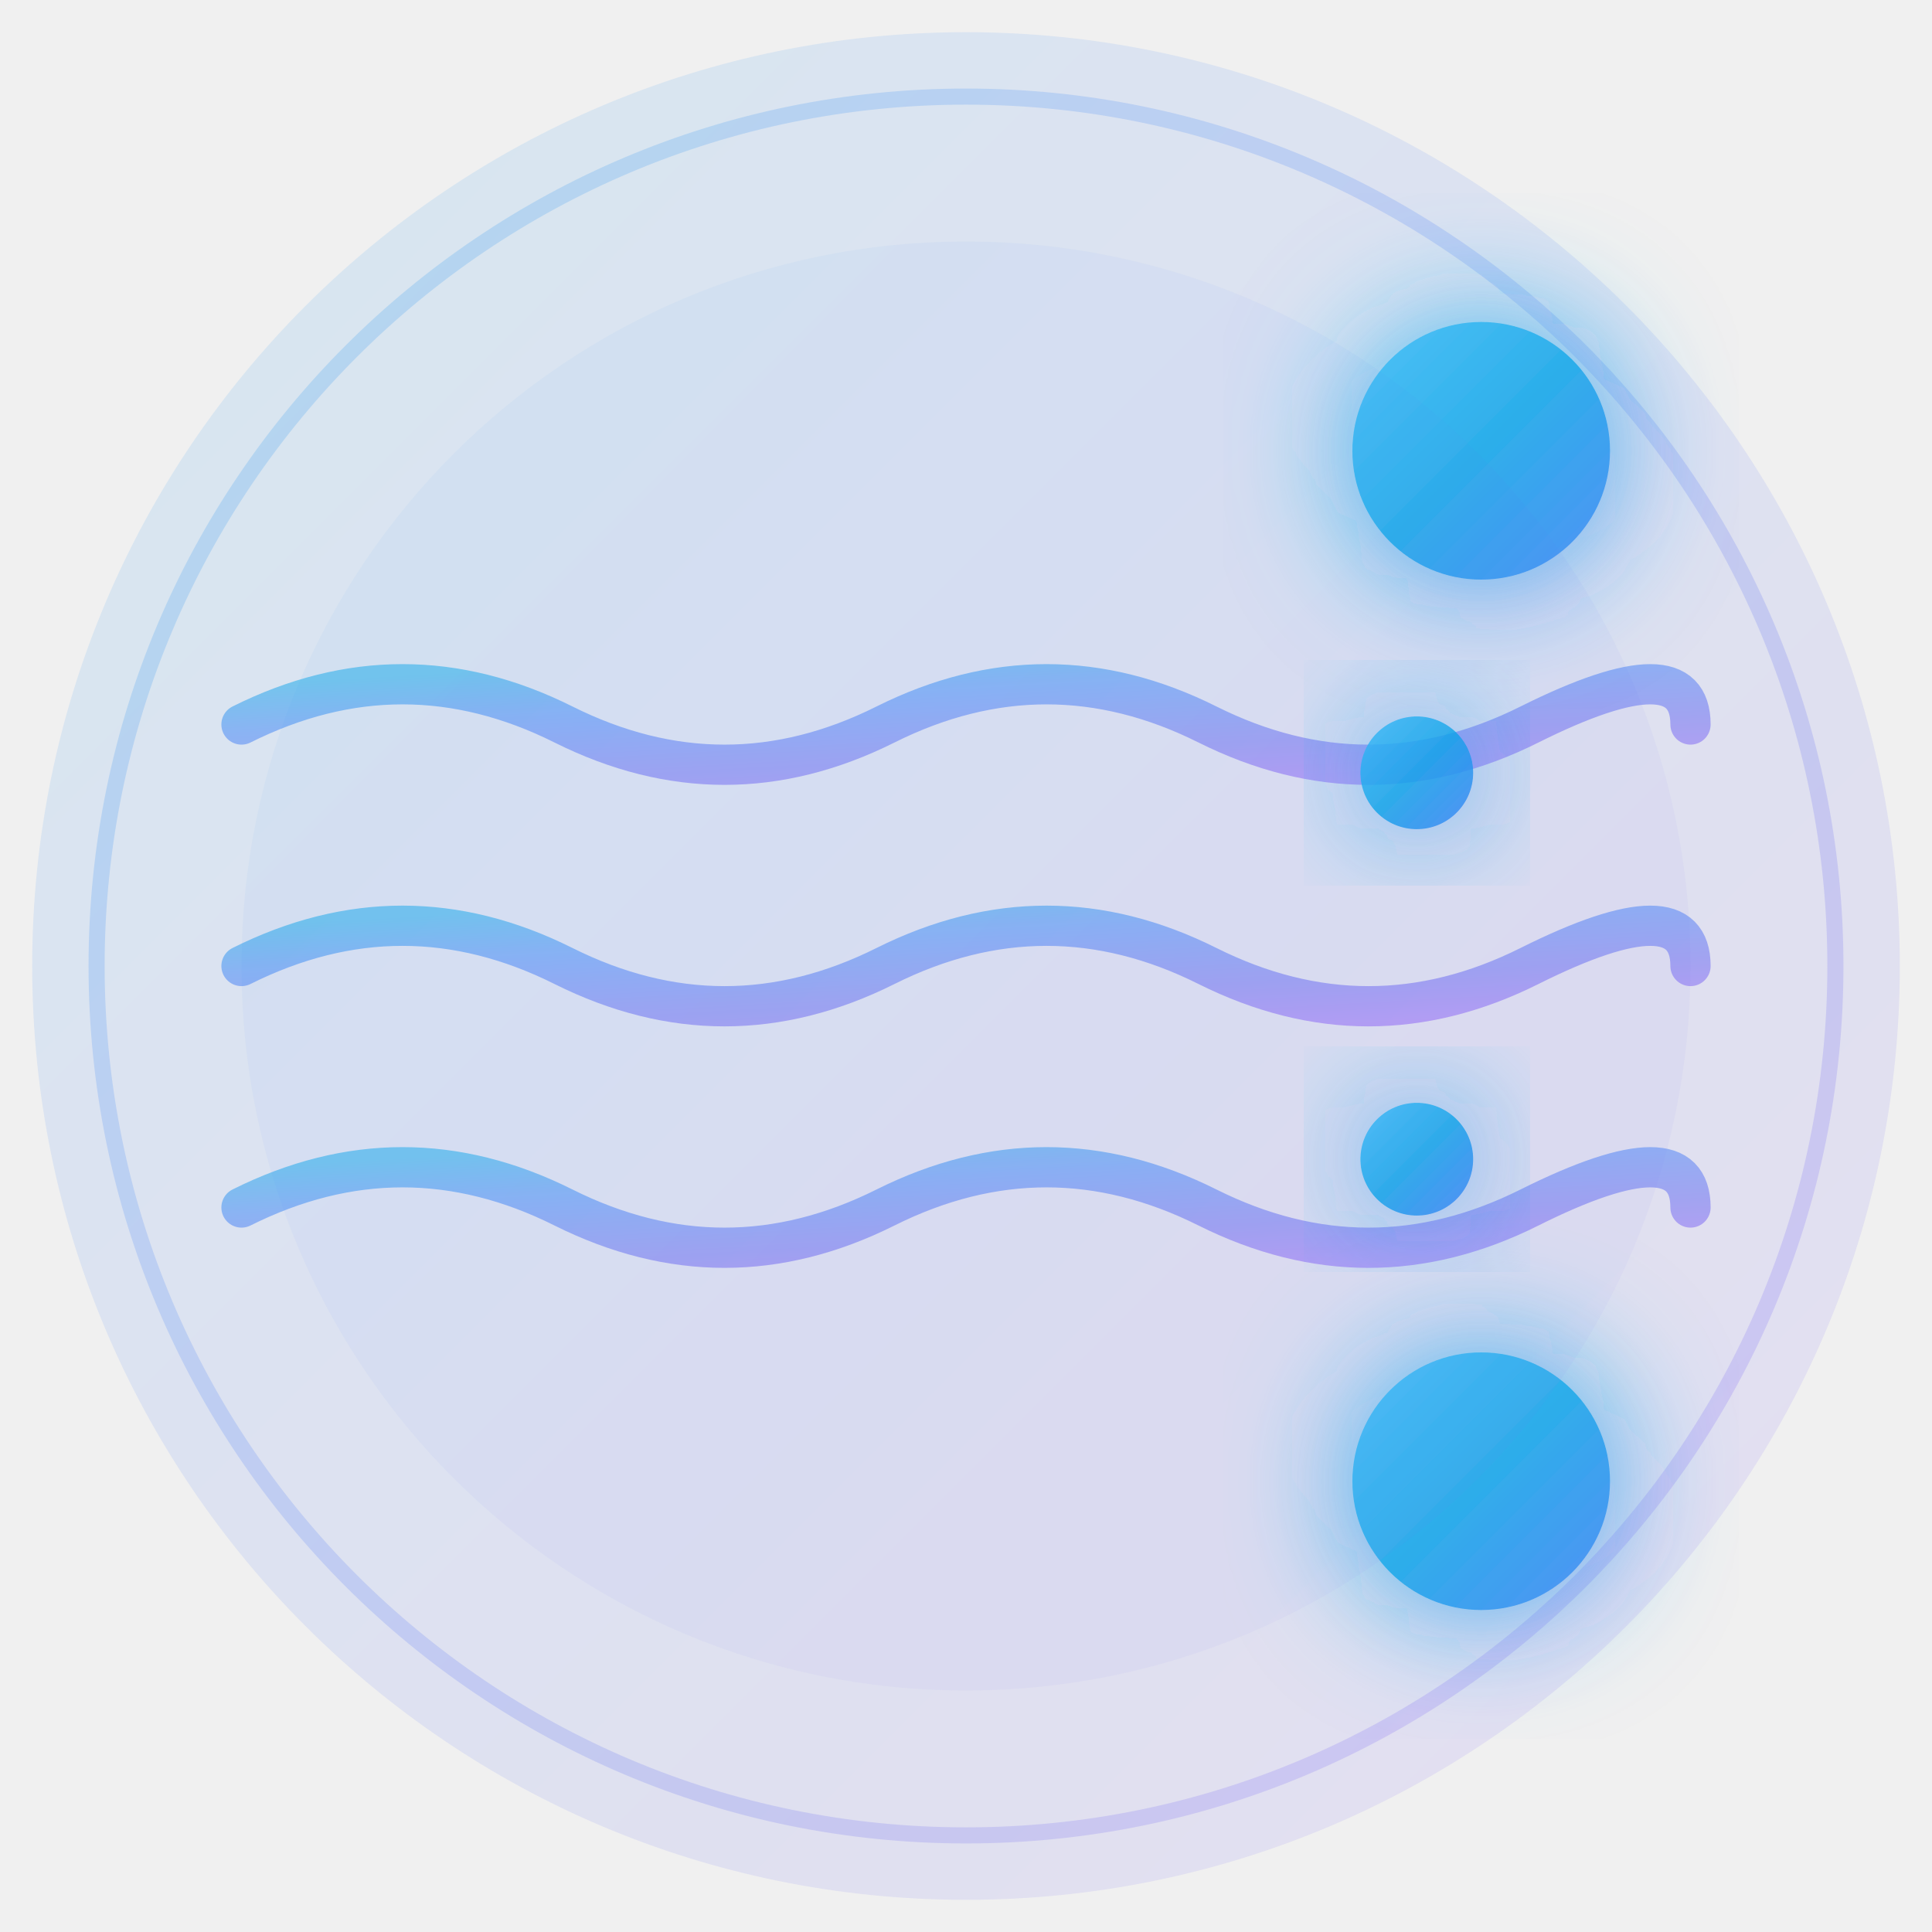
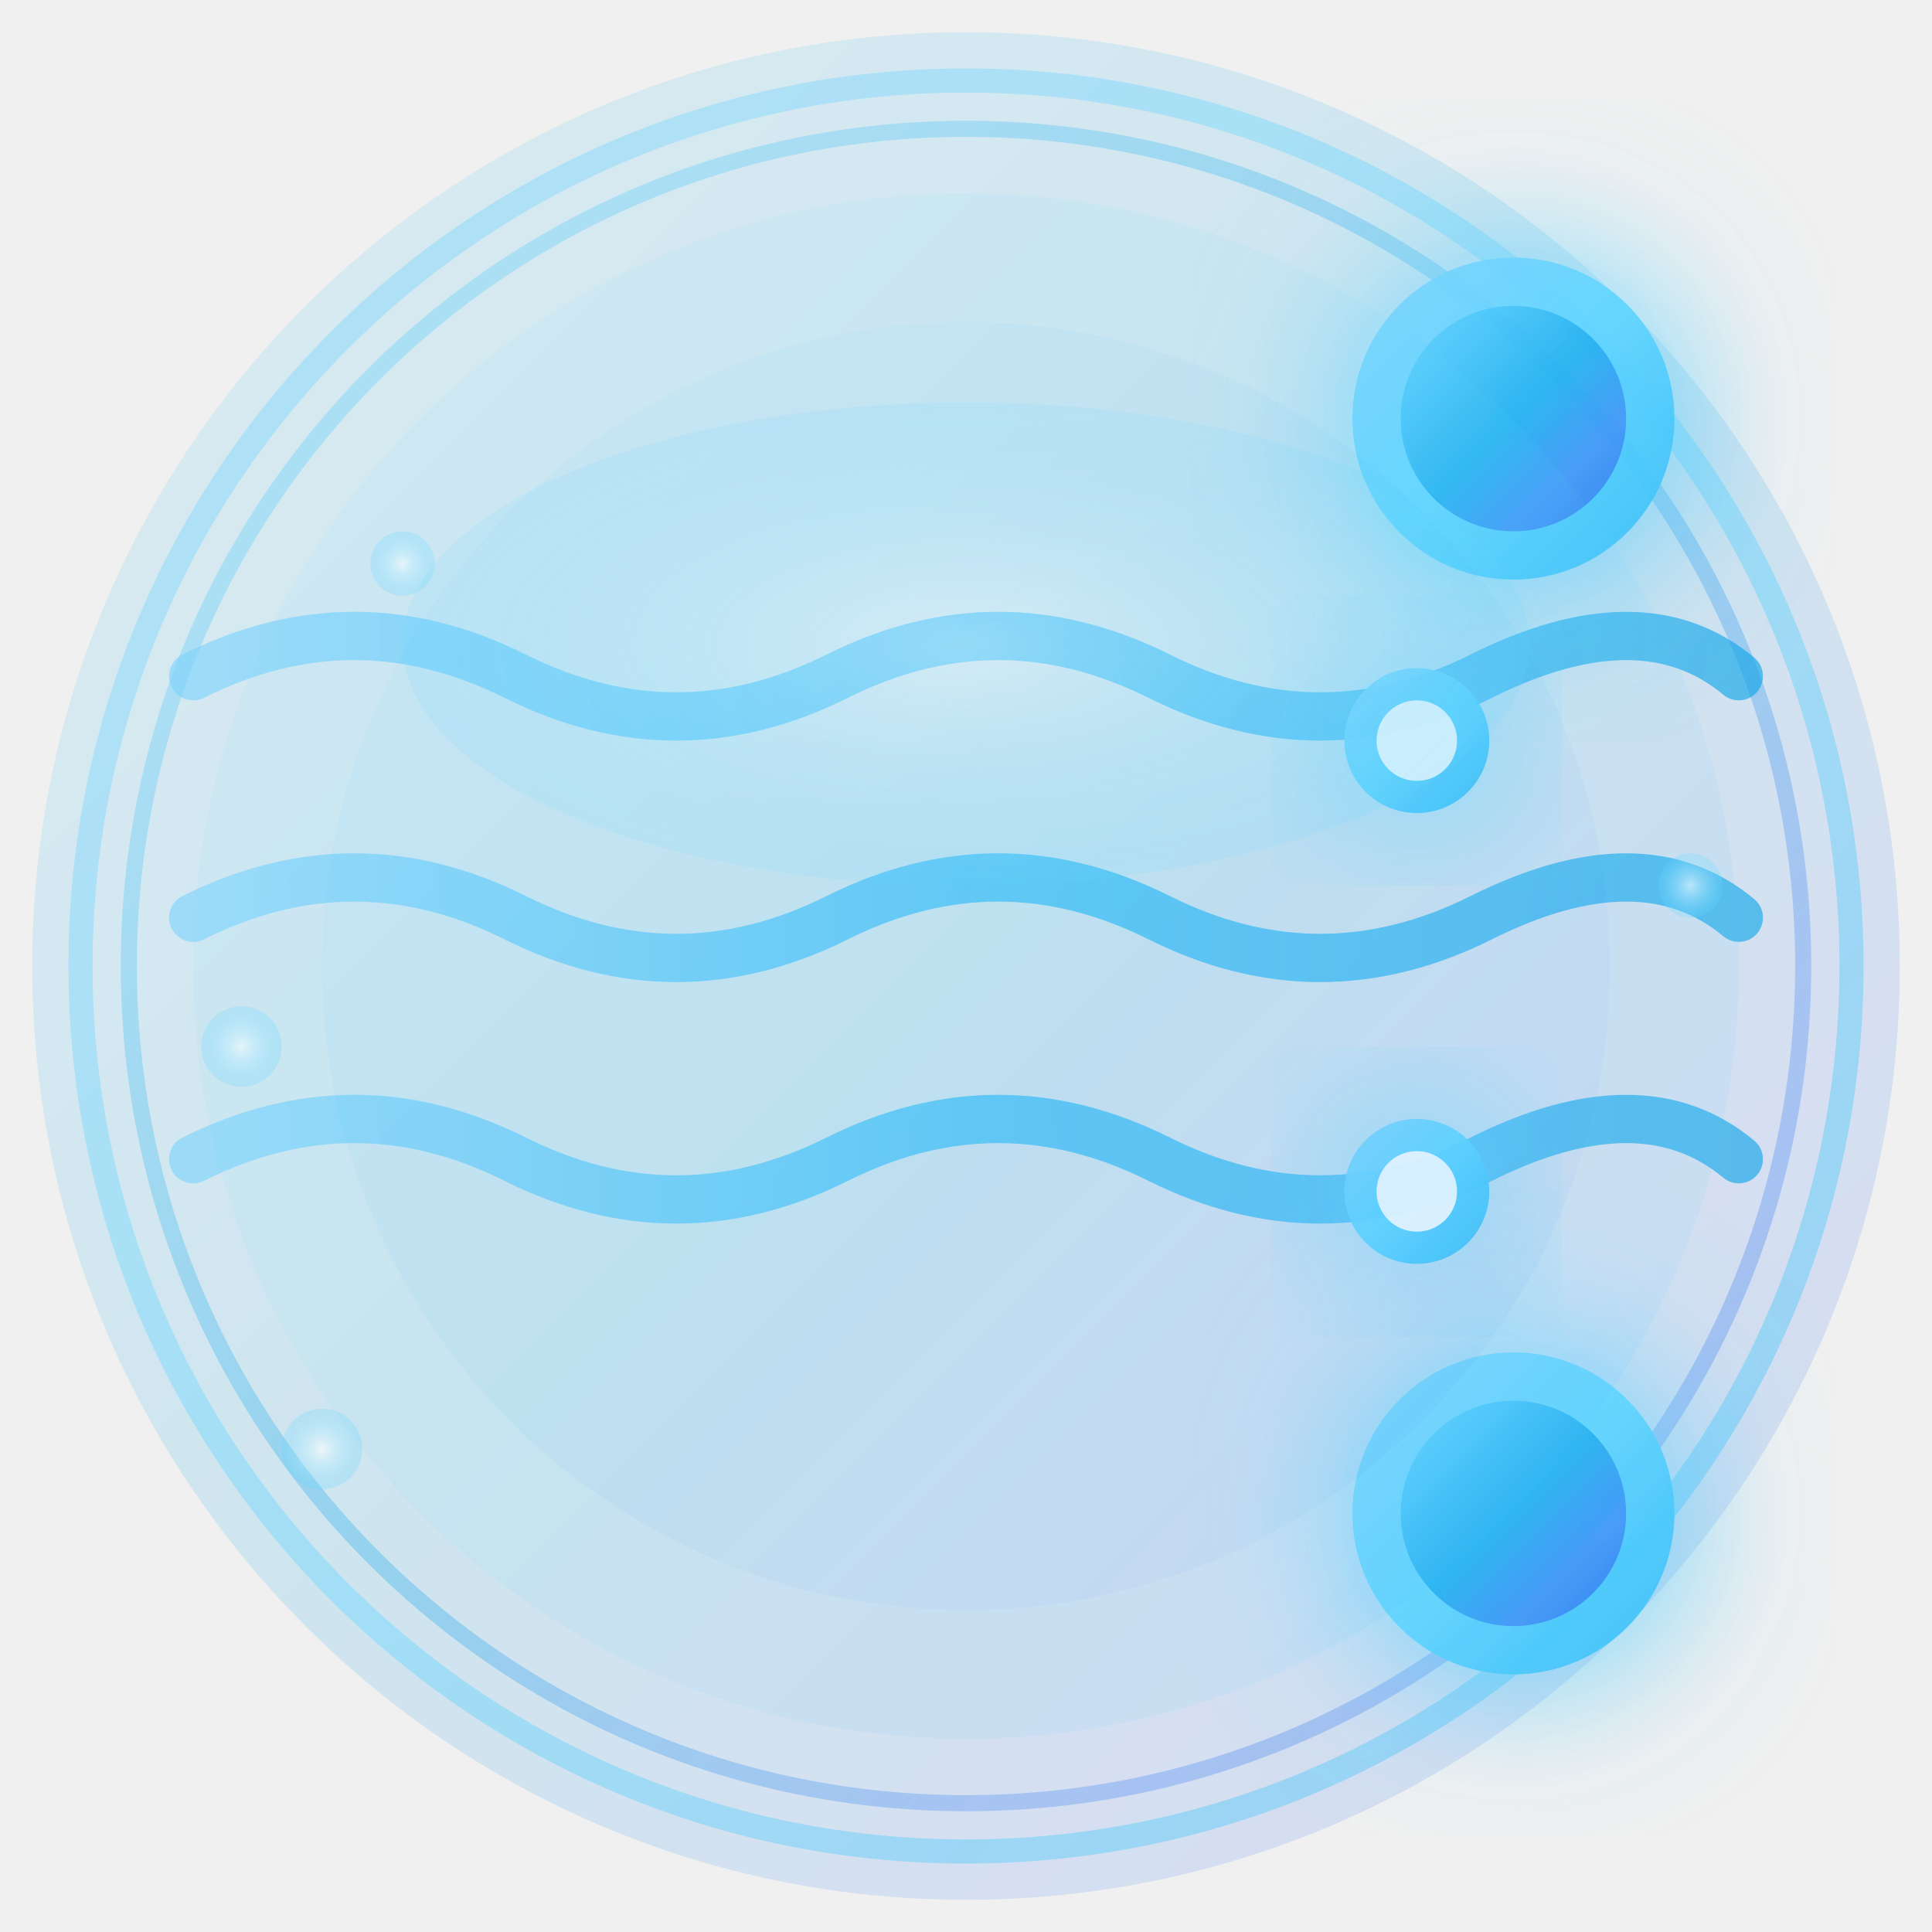
<svg xmlns="http://www.w3.org/2000/svg" width="120" height="120" viewBox="0 0 120 120" fill="none">
  <defs>
    <linearGradient id="favicon-main" x1="0%" y1="0%" x2="100%" y2="100%">
-       <stop offset="0%" stop-color="#0EA5E9" />
-       <stop offset="30%" stop-color="#3B82F6" />
-       <stop offset="70%" stop-color="#6366F1" />
-       <stop offset="100%" stop-color="#8B5CF6" />
+       <stop offset="0%" stop-color="#60D5FF" />
+       <stop offset="25%" stop-color="#38BDF8" />
+       <stop offset="50%" stop-color="#0EA5E9" />
+       <stop offset="75%" stop-color="#3B82F6" />
+       <stop offset="100%" stop-color="#2563EB" />
    </linearGradient>
    <linearGradient id="favicon-accent" x1="0%" y1="0%" x2="100%" y2="100%">
-       <stop offset="0%" stop-color="#38BDF8" />
-       <stop offset="50%" stop-color="#0EA5E9" />
-       <stop offset="100%" stop-color="#3B82F6" />
+       <stop offset="0%" stop-color="#7DD3FC" />
+       <stop offset="50%" stop-color="#60D5FF" />
+       <stop offset="100%" stop-color="#38BDF8" />
+     </linearGradient>
+     <linearGradient id="favicon-wave" x1="0%" y1="0%" x2="100%" y2="0%">
+       <stop offset="0%" stop-color="#7DD3FC" stop-opacity="0.9" />
+       <stop offset="50%" stop-color="#38BDF8" stop-opacity="1" />
+       <stop offset="100%" stop-color="#0EA5E9" stop-opacity="0.9" />
    </linearGradient>
    <filter id="favicon-glow" x="-50%" y="-50%" width="200%" height="200%">
-       <feGaussianBlur stdDeviation="4" result="coloredBlur" />
+       <feGaussianBlur stdDeviation="5" result="coloredBlur" />
      <feMerge>
        <feMergeNode in="coloredBlur" />
        <feMergeNode in="SourceGraphic" />
      </feMerge>
    </filter>
    <filter id="favicon-shadow" x="-50%" y="-50%" width="200%" height="200%">
-       <feDropShadow dx="0" dy="2" stdDeviation="3" flood-color="#0EA5E9" flood-opacity="0.3" />
+       <feDropShadow dx="0" dy="3" stdDeviation="4" flood-color="#38BDF8" flood-opacity="0.5" />
    </filter>
+     <radialGradient id="favicon-particle" cx="50%" cy="50%">
+       <stop offset="0%" stop-color="#FFFFFF" stop-opacity="0.8" />
+       <stop offset="100%" stop-color="#60D5FF" stop-opacity="0.3" />
+     </radialGradient>
  </defs>
-   <circle cx="60" cy="60" r="58" fill="url(#favicon-main)" opacity="0.12" />
-   <circle cx="60" cy="60" r="54" fill="none" stroke="url(#favicon-main)" stroke-width="1" opacity="0.2" />
-   <g opacity="0.5">
-     <path d="M 15 45 Q 25 40, 35 45 T 55 45 T 75 45 T 95 45 T 105 45" stroke="url(#favicon-main)" stroke-width="2.5" fill="none" stroke-linecap="round" />
-     <path d="M 15 60 Q 25 55, 35 60 T 55 60 T 75 60 T 95 60 T 105 60" stroke="url(#favicon-main)" stroke-width="2.5" fill="none" stroke-linecap="round" />
-     <path d="M 15 75 Q 25 70, 35 75 T 55 75 T 75 75 T 95 75 T 105 75" stroke="url(#favicon-main)" stroke-width="2.5" fill="none" stroke-linecap="round" />
+   <circle cx="60" cy="60" r="58" fill="url(#favicon-main)" opacity="0.15" />
+   <circle cx="60" cy="60" r="55" fill="none" stroke="url(#favicon-accent)" stroke-width="1.5" opacity="0.4" />
+   <circle cx="60" cy="60" r="52" fill="none" stroke="url(#favicon-main)" stroke-width="1" opacity="0.3" />
+   <g opacity="0.7">
+     <path d="M 12 42 Q 22 37, 32 42 T 52 42 T 72 42 T 92 42 T 108 42" stroke="url(#favicon-wave)" stroke-width="3" fill="none" stroke-linecap="round" />
+     <path d="M 12 57 Q 22 52, 32 57 T 52 57 T 72 57 T 92 57 T 108 57" stroke="url(#favicon-wave)" stroke-width="3" fill="none" stroke-linecap="round" />
+     <path d="M 12 72 Q 22 67, 32 72 T 52 72 T 72 72 T 92 72 T 108 72" stroke="url(#favicon-wave)" stroke-width="3" fill="none" stroke-linecap="round" />
+   </g>
+   <g opacity="0.8">
+     <circle cx="25" cy="35" r="2" fill="url(#favicon-particle)" />
+     <circle cx="95" cy="25" r="2.5" fill="url(#favicon-particle)" />
+     <circle cx="105" cy="55" r="2" fill="url(#favicon-particle)" />
+     <circle cx="15" cy="65" r="2.5" fill="url(#favicon-particle)" />
+     <circle cx="100" cy="95" r="2" fill="url(#favicon-particle)" />
+     <circle cx="20" cy="90" r="2.5" fill="url(#favicon-particle)" />
  </g>
  <g filter="url(#favicon-glow)">
-     <path d="M 28 22 L 28 98" stroke="url(#favicon-main)" stroke-width="9" stroke-linecap="round" stroke-linejoin="round" filter="url(#favicon-shadow)" />
-     <path d="M 28 22 Q 40 22, 50 22 L 82 22" stroke="url(#favicon-main)" stroke-width="9" stroke-linecap="round" stroke-linejoin="round" filter="url(#favicon-shadow)" />
-     <path d="M 28 60 Q 38 60, 46 60 L 72 60" stroke="url(#favicon-main)" stroke-width="9" stroke-linecap="round" stroke-linejoin="round" filter="url(#favicon-shadow)" />
-     <path d="M 28 98 Q 40 98, 50 98 L 82 98" stroke="url(#favicon-main)" stroke-width="9" stroke-linecap="round" stroke-linejoin="round" filter="url(#favicon-shadow)" />
+     <path d="M 26 20 L 26 100" stroke="url(#favicon-main)" stroke-width="11" stroke-linecap="round" stroke-linejoin="round" filter="url(#favicon-shadow)" />
+     <path d="M 26 20 L 26 100" stroke="url(#favicon-accent)" stroke-width="7" stroke-linecap="round" stroke-linejoin="round" opacity="0.6" />
+     <path d="M 26 20 Q 38 20, 48 20 L 84 20" stroke="url(#favicon-main)" stroke-width="11" stroke-linecap="round" stroke-linejoin="round" filter="url(#favicon-shadow)" />
+     <path d="M 26 20 Q 38 20, 48 20 L 84 20" stroke="url(#favicon-accent)" stroke-width="7" stroke-linecap="round" stroke-linejoin="round" opacity="0.6" />
+     <path d="M 26 60 Q 36 60, 44 60 L 74 60" stroke="url(#favicon-main)" stroke-width="11" stroke-linecap="round" stroke-linejoin="round" filter="url(#favicon-shadow)" />
+     <path d="M 26 60 Q 36 60, 44 60 L 74 60" stroke="url(#favicon-accent)" stroke-width="7" stroke-linecap="round" stroke-linejoin="round" opacity="0.6" />
+     <path d="M 26 100 Q 38 100, 48 100 L 84 100" stroke="url(#favicon-main)" stroke-width="11" stroke-linecap="round" stroke-linejoin="round" filter="url(#favicon-shadow)" />
+     <path d="M 26 100 Q 38 100, 48 100 L 84 100" stroke="url(#favicon-accent)" stroke-width="7" stroke-linecap="round" stroke-linejoin="round" opacity="0.6" />
  </g>
-   <g opacity="0.85">
-     <circle cx="92" cy="28" r="8" fill="url(#favicon-accent)" filter="url(#favicon-glow)" />
-     <circle cx="92" cy="92" r="8" fill="url(#favicon-accent)" filter="url(#favicon-glow)" />
-     <path d="M 84 28 Q 84 48, 84 60 Q 84 72, 84 92" stroke="url(#favicon-accent)" stroke-width="3.5" stroke-linecap="round" fill="none" filter="url(#favicon-glow)" />
-     <circle cx="88" cy="48" r="3.5" fill="url(#favicon-accent)" filter="url(#favicon-glow)" />
-     <circle cx="88" cy="72" r="3.5" fill="url(#favicon-accent)" filter="url(#favicon-glow)" />
+   <g opacity="0.95">
+     <circle cx="94" cy="26" r="10" fill="url(#favicon-accent)" filter="url(#favicon-glow)" />
+     <circle cx="94" cy="26" r="7" fill="url(#favicon-main)" opacity="0.7" />
+     <circle cx="94" cy="94" r="10" fill="url(#favicon-accent)" filter="url(#favicon-glow)" />
+     <circle cx="94" cy="94" r="7" fill="url(#favicon-main)" opacity="0.7" />
+     <path d="M 84 26 Q 84 46, 84 60 Q 84 74, 84 94" stroke="url(#favicon-accent)" stroke-width="4.5" stroke-linecap="round" fill="none" filter="url(#favicon-glow)" />
+     <circle cx="88" cy="46" r="4.5" fill="url(#favicon-accent)" filter="url(#favicon-glow)" />
+     <circle cx="88" cy="46" r="2.5" fill="#FFFFFF" opacity="0.9" />
+     <circle cx="88" cy="74" r="4.5" fill="url(#favicon-accent)" filter="url(#favicon-glow)" />
+     <circle cx="88" cy="74" r="2.5" fill="#FFFFFF" opacity="0.9" />
  </g>
-   <circle cx="60" cy="60" r="45" fill="url(#favicon-main)" opacity="0.05" />
+   <circle cx="60" cy="60" r="48" fill="url(#favicon-accent)" opacity="0.08" />
+   <circle cx="60" cy="60" r="40" fill="url(#favicon-main)" opacity="0.05" />
+   <ellipse cx="60" cy="40" rx="35" ry="15" fill="url(#favicon-particle)" opacity="0.4" />
</svg>
